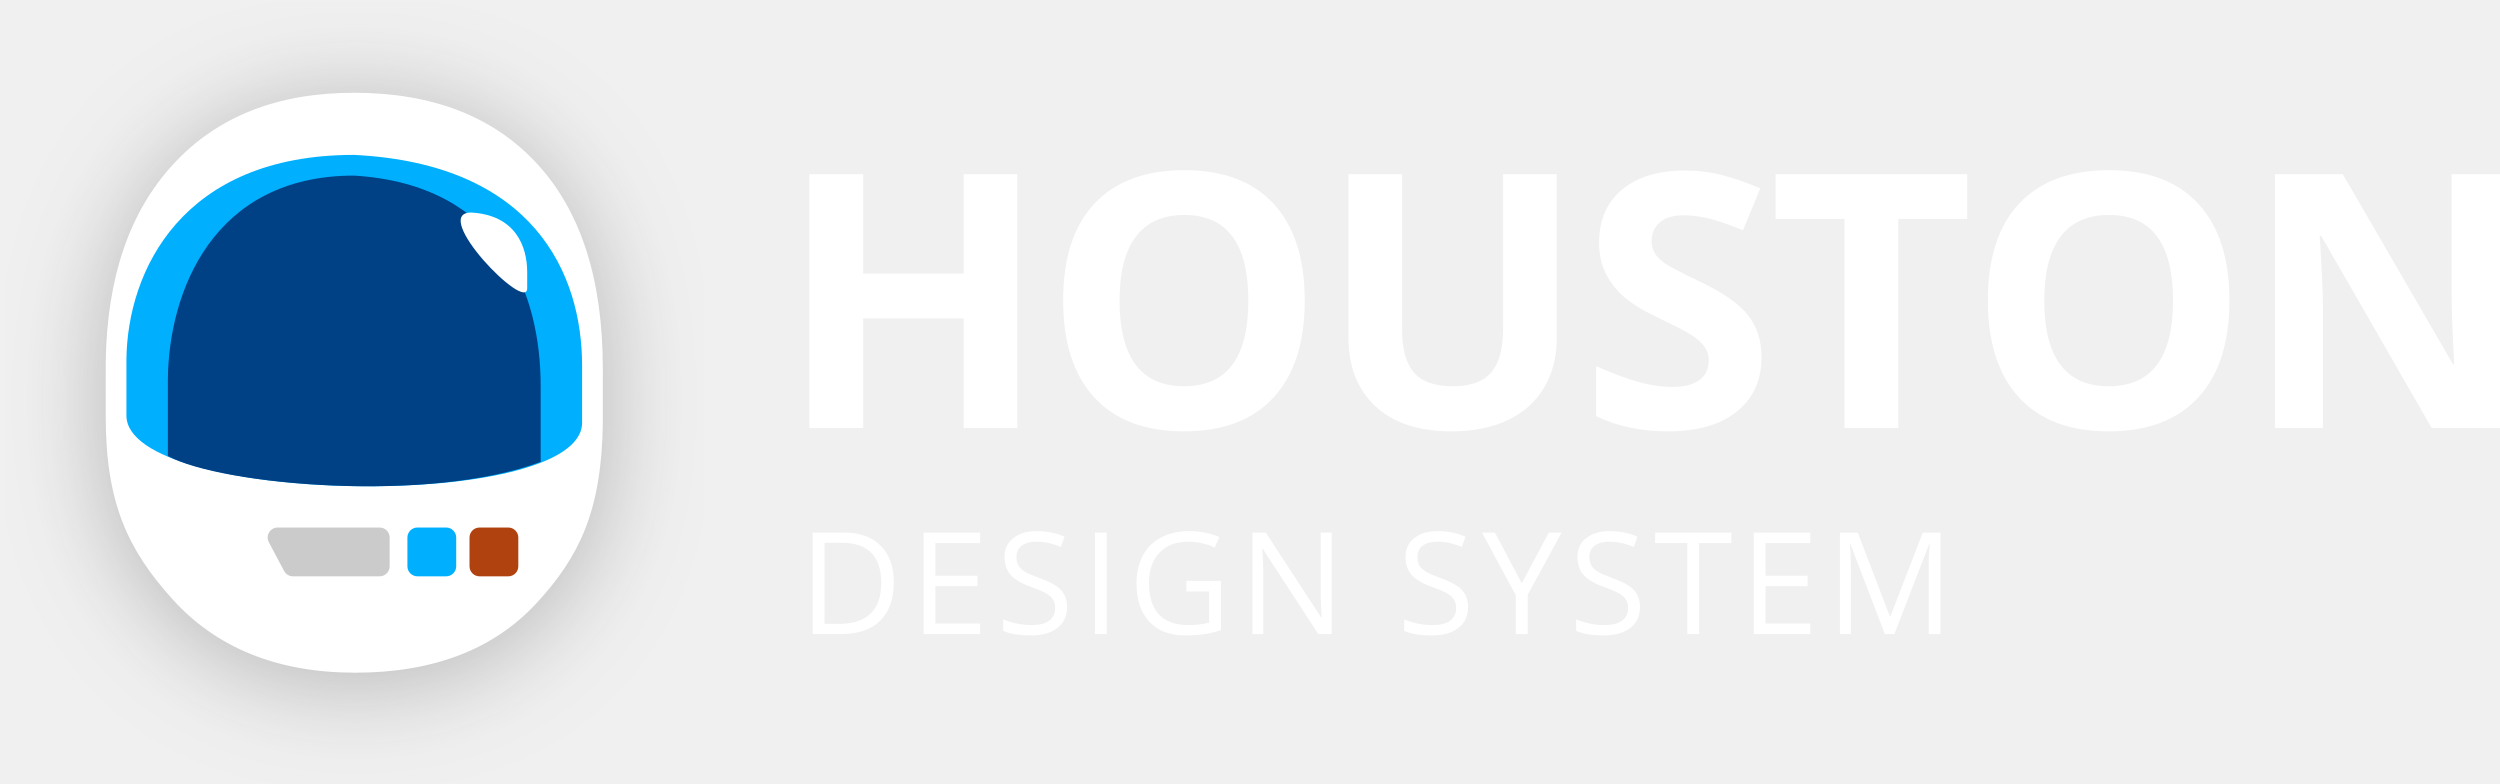
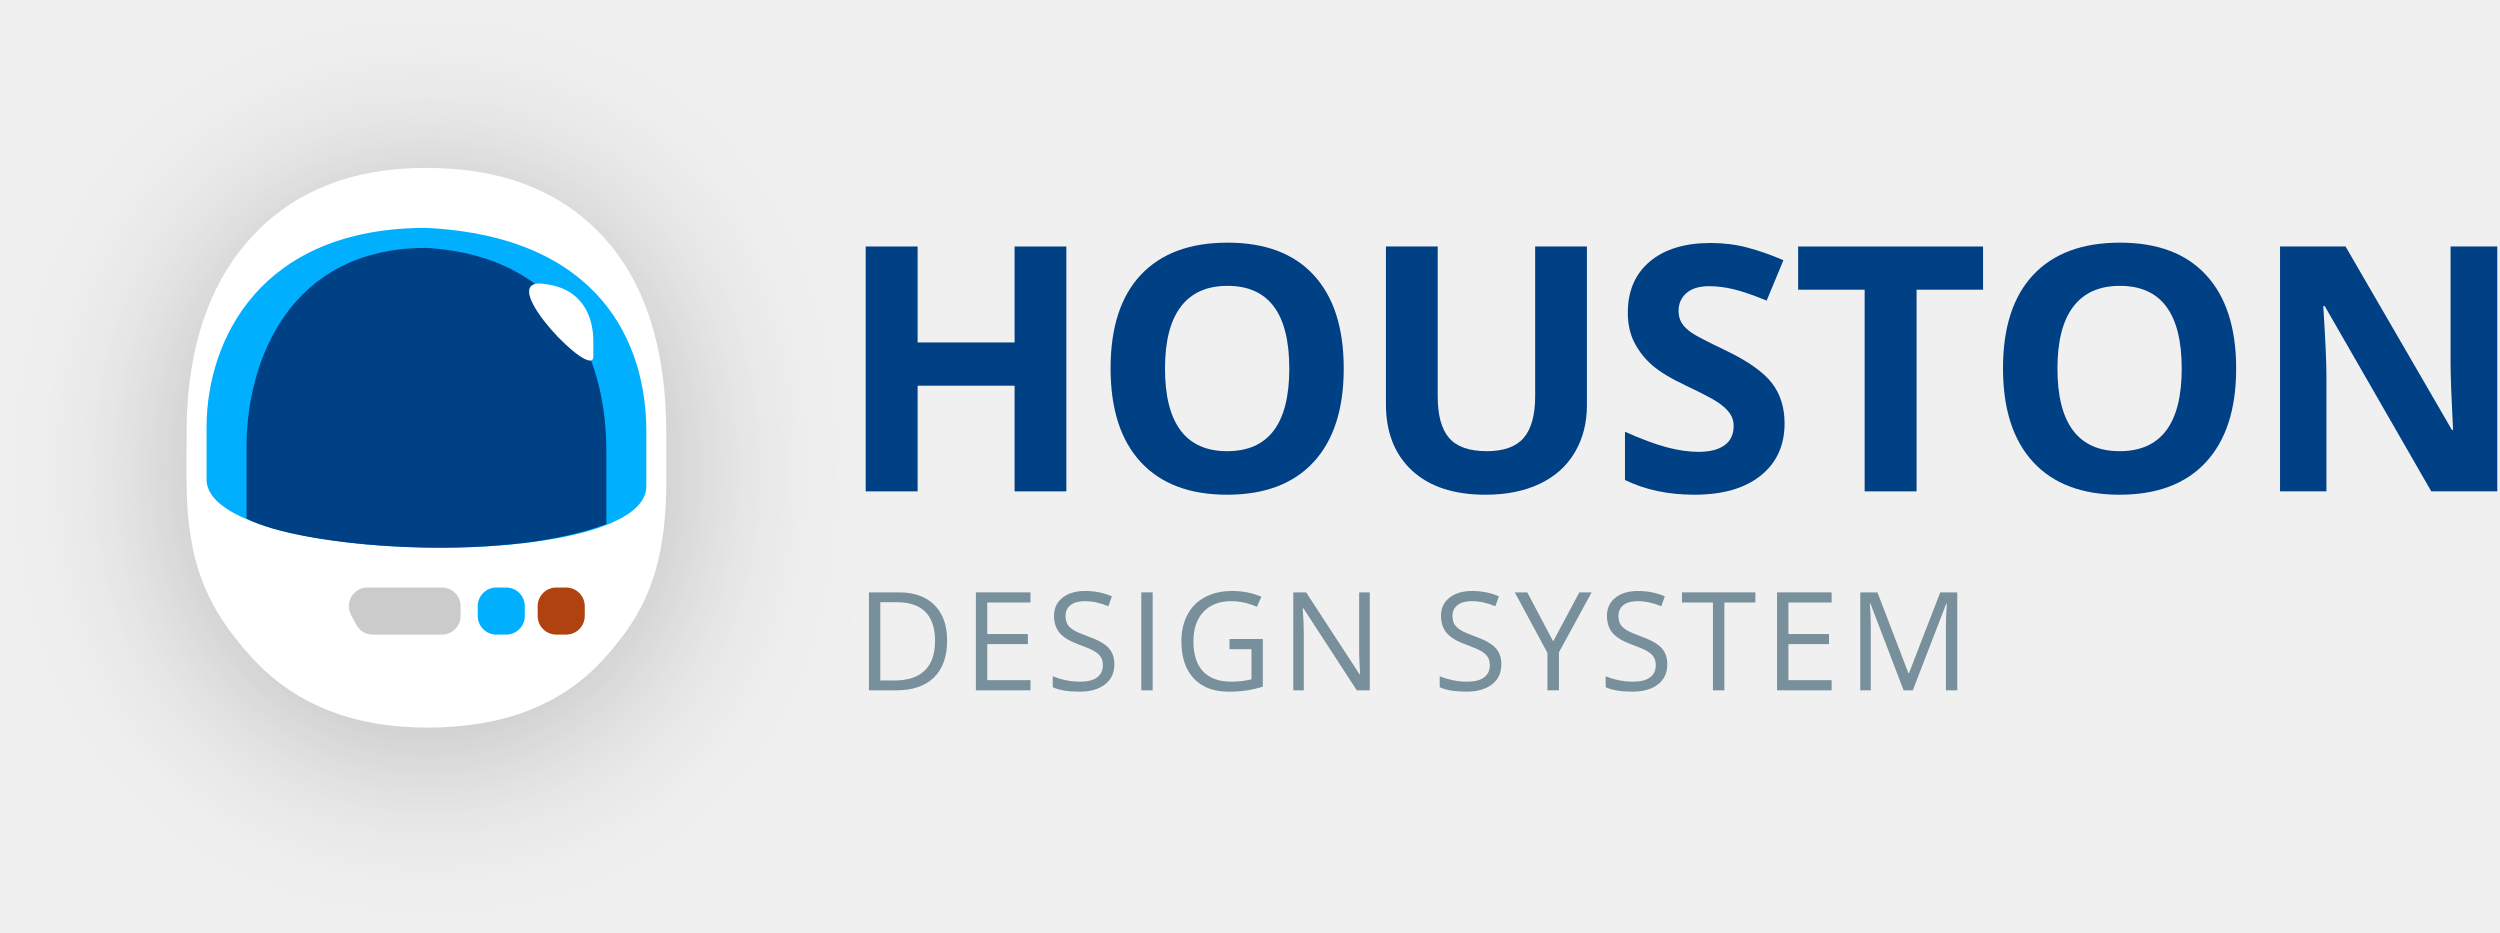
- <svg xmlns="http://www.w3.org/2000/svg" width="249" height="78" viewBox="0 0 249 78" fill="none">
+ <svg xmlns="http://www.w3.org/2000/svg" width="134" height="50" viewBox="0 0 134 50" fill="none">
  <g filter="url(#filter0_d)">
-     <path d="M60.04 36.692C60.04 27.848 57.865 21.061 53.514 16.332C49.163 11.602 43.077 9.238 35.254 9.238C27.64 9.238 21.647 11.602 17.275 16.332C12.904 21.061 10.655 27.626 10.53 36.026V41.507C10.53 50.077 12.736 54.75 17.15 59.65C21.563 64.55 27.64 67 35.379 67C43.16 67 49.184 64.687 53.451 60.06C57.718 55.433 59.915 50.863 60.04 42.224V36.692Z" fill="white" />
+     <path d="M35.714 23.259C35.714 18.666 34.584 15.141 32.325 12.684C30.065 10.228 26.904 9 22.841 9C18.887 9 15.774 10.228 13.504 12.684C11.233 15.141 10.065 18.55 10 22.913V25.759C10 30.211 11.146 32.638 13.438 35.183C15.731 37.727 18.887 39 22.906 39C26.947 39 30.076 37.798 32.292 35.395C34.508 32.992 35.649 30.619 35.714 26.132V23.259Z" fill="white" />
  </g>
-   <path d="M57.977 36.422C57.977 27.296 53.194 16.317 35.256 15.427C18.039 15.427 12.708 27.067 12.593 35.735V41.391C12.593 50.236 57.862 51.046 57.977 42.131V36.422Z" fill="#00B0FF" />
-   <path d="M53.851 38.432C53.851 29.328 49.938 18.378 35.261 17.489C21.175 17.489 16.812 29.1 16.718 37.746V45.419C22.111 48.354 42.877 50.139 53.851 45.998V38.432Z" fill="#004085" />
-   <rect x="46.763" y="52.541" width="4.861" height="4.861" rx="1" fill="#B04210" />
-   <rect x="40.577" y="52.541" width="4.861" height="4.861" rx="1" fill="#00B0FF" />
-   <path fill-rule="evenodd" clip-rule="evenodd" d="M26.777 54.011C26.423 53.345 26.905 52.541 27.66 52.541H37.81C38.362 52.541 38.81 52.989 38.81 53.541V56.402C38.81 56.954 38.362 57.402 37.81 57.402H29.182C28.812 57.402 28.473 57.198 28.299 56.872L26.777 54.011Z" fill="#CBCBCB" />
-   <path d="M52.508 27.103C52.508 24.523 51.335 21.42 46.938 21.168C42.718 21.168 52.48 31.237 52.508 28.717V27.103Z" fill="white" />
-   <path d="M101.325 42.62H95.984V31.712H85.975V42.62H80.617V17.348H85.975V27.253H95.984V17.348H101.325V42.62Z" fill="white" />
-   <path d="M129.951 29.949C129.951 34.132 128.913 37.347 126.839 39.595C124.765 41.842 121.792 42.965 117.92 42.965C114.048 42.965 111.075 41.842 109 39.595C106.926 37.347 105.889 34.121 105.889 29.915C105.889 25.709 106.926 22.499 109 20.287C111.086 18.062 114.071 16.95 117.954 16.95C121.838 16.95 124.805 18.068 126.856 20.304C128.919 22.54 129.951 25.755 129.951 29.949ZM111.507 29.949C111.507 32.773 112.043 34.899 113.114 36.328C114.186 37.757 115.788 38.471 117.92 38.471C122.195 38.471 124.333 35.63 124.333 29.949C124.333 24.256 122.207 21.41 117.954 21.41C115.822 21.41 114.215 22.13 113.132 23.571C112.048 25 111.507 27.126 111.507 29.949Z" fill="white" />
-   <path d="M155.05 17.348V33.7C155.05 35.567 154.629 37.203 153.788 38.609C152.958 40.015 151.754 41.093 150.175 41.842C148.597 42.591 146.73 42.965 144.575 42.965C141.325 42.965 138.802 42.136 137.004 40.476C135.206 38.805 134.307 36.523 134.307 33.631V17.348H139.649V32.819C139.649 34.766 140.04 36.195 140.824 37.105C141.608 38.016 142.904 38.471 144.713 38.471C146.465 38.471 147.732 38.016 148.516 37.105C149.311 36.184 149.709 34.743 149.709 32.784V17.348H155.05Z" fill="white" />
-   <path d="M175.448 35.602C175.448 37.883 174.624 39.681 172.976 40.995C171.34 42.309 169.058 42.965 166.131 42.965C163.434 42.965 161.049 42.458 158.975 41.444V36.466C160.68 37.227 162.121 37.762 163.296 38.074C164.483 38.385 165.566 38.54 166.546 38.54C167.721 38.54 168.62 38.316 169.242 37.866C169.876 37.417 170.193 36.748 170.193 35.861C170.193 35.365 170.055 34.928 169.778 34.547C169.502 34.155 169.092 33.781 168.551 33.424C168.021 33.066 166.932 32.496 165.284 31.712C163.74 30.986 162.582 30.289 161.809 29.621C161.037 28.952 160.421 28.175 159.96 27.287C159.499 26.4 159.268 25.363 159.268 24.176C159.268 21.94 160.023 20.183 161.533 18.904C163.054 17.625 165.151 16.985 167.825 16.985C169.139 16.985 170.389 17.141 171.576 17.452C172.774 17.763 174.025 18.201 175.327 18.765L173.598 22.931C172.25 22.378 171.132 21.992 170.245 21.773C169.369 21.554 168.505 21.445 167.652 21.445C166.638 21.445 165.86 21.681 165.318 22.153C164.777 22.626 164.506 23.242 164.506 24.003C164.506 24.476 164.615 24.89 164.834 25.247C165.053 25.593 165.399 25.933 165.872 26.267C166.356 26.59 167.491 27.178 169.277 28.03C171.639 29.16 173.258 30.295 174.134 31.436C175.01 32.565 175.448 33.954 175.448 35.602Z" fill="white" />
-   <path d="M189.07 42.62H183.711V21.808H176.849V17.348H195.932V21.808H189.07V42.62Z" fill="white" />
-   <path d="M222.051 29.949C222.051 34.132 221.014 37.347 218.94 39.595C216.866 41.842 213.892 42.965 210.02 42.965C206.148 42.965 203.175 41.842 201.101 39.595C199.027 37.347 197.99 34.121 197.99 29.915C197.99 25.709 199.027 22.499 201.101 20.287C203.187 18.062 206.171 16.95 210.055 16.95C213.939 16.95 216.906 18.068 218.957 20.304C221.02 22.54 222.051 25.755 222.051 29.949ZM203.607 29.949C203.607 32.773 204.143 34.899 205.215 36.328C206.287 37.757 207.889 38.471 210.02 38.471C214.296 38.471 216.433 35.63 216.433 29.949C216.433 24.256 214.307 21.41 210.055 21.41C207.923 21.41 206.316 22.13 205.232 23.571C204.149 25 203.607 27.126 203.607 29.949Z" fill="white" />
-   <path d="M249 42.62H242.19L231.196 23.502H231.04C231.259 26.878 231.369 29.287 231.369 30.727V42.62H226.581V17.348H233.339L244.316 36.276H244.437C244.264 32.992 244.178 30.669 244.178 29.31V17.348H249V42.62Z" fill="white" />
-   <path d="M89.019 58.001C89.019 59.67 88.565 60.947 87.657 61.831C86.753 62.712 85.451 63.152 83.75 63.152H80.95V53.044H84.047C85.619 53.044 86.841 53.479 87.712 54.35C88.583 55.221 89.019 56.438 89.019 58.001ZM87.774 58.042C87.774 56.724 87.442 55.731 86.779 55.062C86.12 54.394 85.138 54.06 83.833 54.06H82.125V62.136H83.557C84.958 62.136 86.011 61.792 86.716 61.105C87.422 60.414 87.774 59.393 87.774 58.042Z" fill="white" />
-   <path d="M97.623 63.152H91.988V53.044H97.623V54.088H93.163V57.344H97.353V58.381H93.163V62.101H97.623V63.152Z" fill="white" />
-   <path d="M106.282 60.462C106.282 61.352 105.96 62.046 105.314 62.544C104.669 63.041 103.793 63.29 102.687 63.29C101.489 63.29 100.567 63.136 99.921 62.827V61.693C100.336 61.868 100.788 62.007 101.276 62.108C101.765 62.209 102.249 62.26 102.728 62.26C103.512 62.26 104.102 62.113 104.499 61.818C104.895 61.518 105.093 61.103 105.093 60.573C105.093 60.223 105.022 59.937 104.879 59.716C104.741 59.49 104.505 59.282 104.174 59.093C103.846 58.904 103.346 58.69 102.673 58.45C101.733 58.114 101.06 57.715 100.654 57.254C100.253 56.793 100.053 56.192 100.053 55.45C100.053 54.671 100.345 54.051 100.931 53.59C101.516 53.129 102.291 52.898 103.254 52.898C104.259 52.898 105.183 53.083 106.027 53.452L105.66 54.475C104.826 54.124 104.015 53.949 103.226 53.949C102.604 53.949 102.118 54.083 101.767 54.35C101.417 54.618 101.242 54.989 101.242 55.464C101.242 55.814 101.306 56.102 101.436 56.328C101.565 56.549 101.781 56.754 102.085 56.943C102.394 57.127 102.864 57.333 103.496 57.559C104.556 57.937 105.284 58.342 105.681 58.775C106.082 59.209 106.282 59.771 106.282 60.462Z" fill="white" />
-   <path d="M109.058 63.152V53.044H110.233V63.152H109.058Z" fill="white" />
-   <path d="M118.167 57.856H121.603V62.772C121.068 62.942 120.524 63.072 119.971 63.159C119.418 63.247 118.777 63.29 118.049 63.29C116.519 63.29 115.327 62.836 114.474 61.928C113.622 61.016 113.195 59.739 113.195 58.098C113.195 57.047 113.405 56.127 113.824 55.339C114.249 54.546 114.857 53.942 115.65 53.528C116.443 53.108 117.371 52.898 118.436 52.898C119.515 52.898 120.52 53.096 121.451 53.493L120.995 54.53C120.082 54.143 119.204 53.949 118.36 53.949C117.129 53.949 116.168 54.316 115.477 55.049C114.786 55.782 114.44 56.798 114.44 58.098C114.44 59.462 114.772 60.497 115.435 61.202C116.104 61.908 117.083 62.26 118.374 62.26C119.075 62.26 119.759 62.179 120.428 62.018V58.907H118.167V57.856Z" fill="white" />
-   <path d="M132.641 63.152H131.3L125.775 54.668H125.72C125.793 55.664 125.83 56.577 125.83 57.406V63.152H124.745V53.044H126.072L131.583 61.493H131.638C131.629 61.368 131.608 60.97 131.576 60.297C131.544 59.619 131.532 59.135 131.542 58.845V53.044H132.641V63.152Z" fill="white" />
-   <path d="M146.219 60.462C146.219 61.352 145.896 62.046 145.251 62.544C144.606 63.041 143.73 63.29 142.624 63.29C141.425 63.29 140.503 63.136 139.858 62.827V61.693C140.273 61.868 140.725 62.007 141.213 62.108C141.702 62.209 142.186 62.26 142.665 62.26C143.449 62.26 144.039 62.113 144.435 61.818C144.832 61.518 145.03 61.103 145.03 60.573C145.03 60.223 144.958 59.937 144.816 59.716C144.677 59.49 144.442 59.282 144.11 59.093C143.783 58.904 143.283 58.69 142.61 58.45C141.67 58.114 140.997 57.715 140.591 57.254C140.19 56.793 139.989 56.192 139.989 55.45C139.989 54.671 140.282 54.051 140.867 53.59C141.453 53.129 142.227 52.898 143.191 52.898C144.196 52.898 145.12 53.083 145.963 53.452L145.597 54.475C144.763 54.124 143.951 53.949 143.163 53.949C142.541 53.949 142.054 54.083 141.704 54.35C141.354 54.618 141.179 54.989 141.179 55.464C141.179 55.814 141.243 56.102 141.372 56.328C141.501 56.549 141.718 56.754 142.022 56.943C142.331 57.127 142.801 57.333 143.433 57.559C144.493 57.937 145.221 58.342 145.618 58.775C146.019 59.209 146.219 59.771 146.219 60.462Z" fill="white" />
-   <path d="M151.567 58.098L154.263 53.044H155.535L152.161 59.232V63.152H150.972V59.287L147.605 53.044H148.891L151.567 58.098Z" fill="white" />
-   <path d="M163.344 60.462C163.344 61.352 163.022 62.046 162.376 62.544C161.731 63.041 160.855 63.29 159.749 63.29C158.55 63.29 157.629 63.136 156.983 62.827V61.693C157.398 61.868 157.85 62.007 158.338 62.108C158.827 62.209 159.311 62.26 159.79 62.26C160.574 62.26 161.164 62.113 161.56 61.818C161.957 61.518 162.155 61.103 162.155 60.573C162.155 60.223 162.084 59.937 161.941 59.716C161.802 59.49 161.567 59.282 161.236 59.093C160.908 58.904 160.408 58.69 159.735 58.45C158.795 58.114 158.122 57.715 157.716 57.254C157.315 56.793 157.115 56.192 157.115 55.45C157.115 54.671 157.407 54.051 157.993 53.59C158.578 53.129 159.353 52.898 160.316 52.898C161.321 52.898 162.245 53.083 163.089 53.452L162.722 54.475C161.888 54.124 161.076 53.949 160.288 53.949C159.666 53.949 159.18 54.083 158.829 54.35C158.479 54.618 158.304 54.989 158.304 55.464C158.304 55.814 158.368 56.102 158.497 56.328C158.627 56.549 158.843 56.754 159.147 56.943C159.456 57.127 159.926 57.333 160.558 57.559C161.618 57.937 162.346 58.342 162.743 58.775C163.144 59.209 163.344 59.771 163.344 60.462Z" fill="white" />
-   <path d="M169.231 63.152H168.056V54.088H164.854V53.044H172.432V54.088H169.231V63.152Z" fill="white" />
-   <path d="M180.304 63.152H174.669V53.044H180.304V54.088H175.844V57.344H180.034V58.381H175.844V62.101H180.304V63.152Z" fill="white" />
-   <path d="M187.732 63.152L184.303 54.191H184.248C184.312 54.901 184.344 55.745 184.344 56.722V63.152H183.259V53.044H185.029L188.23 61.382H188.285L191.514 53.044H193.271V63.152H192.095V56.639C192.095 55.892 192.127 55.081 192.192 54.205H192.137L188.68 63.152H187.732Z" fill="white" />
+   <path d="M34.643 23.119C34.643 18.379 32.159 12.677 22.842 12.214C13.9 12.214 11.131 18.26 11.072 22.762V25.7C11.072 30.293 34.583 30.714 34.643 26.084V23.119Z" fill="#00B0FF" />
+   <path d="M32.5 24.162C32.5 19.434 30.468 13.747 22.845 13.286C15.529 13.286 13.263 19.316 13.214 23.806V27.791C16.015 29.316 26.8 30.243 32.5 28.092V24.162Z" fill="#004085" />
+   <rect x="28.819" y="31.491" width="2.524" height="2.524" rx="1" fill="#B04210" />
+   <rect x="25.606" y="31.491" width="2.524" height="2.524" rx="1" fill="#00B0FF" />
+   <path fill-rule="evenodd" clip-rule="evenodd" d="M18.814 32.96C18.46 32.294 18.943 31.491 19.697 31.491H23.688C24.24 31.491 24.688 31.938 24.688 32.491V33.015C24.688 33.567 24.24 34.015 23.688 34.015H19.976C19.606 34.015 19.267 33.811 19.093 33.485L18.814 32.96Z" fill="#CBCBCB" />
+   <path d="M31.802 18.279C31.802 16.939 31.193 15.327 28.909 15.196C26.717 15.196 31.787 20.426 31.802 19.117V18.279Z" fill="white" />
+   <path d="M57.156 26.337H54.382V20.673H49.184V26.337H46.401V13.212H49.184V18.356H54.382V13.212H57.156V26.337Z" fill="#004085" />
+   <path d="M72.024 19.757C72.024 21.93 71.485 23.599 70.408 24.766C69.33 25.933 67.786 26.517 65.775 26.517C63.764 26.517 62.22 25.933 61.143 24.766C60.065 23.599 59.527 21.924 59.527 19.739C59.527 17.554 60.065 15.888 61.143 14.738C62.226 13.583 63.776 13.006 65.793 13.006C67.81 13.006 69.351 13.586 70.417 14.747C71.488 15.909 72.024 17.578 72.024 19.757ZM62.444 19.757C62.444 21.223 62.723 22.328 63.279 23.07C63.836 23.812 64.668 24.183 65.775 24.183C67.996 24.183 69.106 22.708 69.106 19.757C69.106 16.8 68.002 15.322 65.793 15.322C64.686 15.322 63.851 15.696 63.288 16.444C62.726 17.186 62.444 18.291 62.444 19.757Z" fill="#004085" />
+   <path d="M85.059 13.212V21.705C85.059 22.675 84.841 23.524 84.404 24.255C83.973 24.985 83.348 25.544 82.528 25.933C81.708 26.323 80.738 26.517 79.619 26.517C77.931 26.517 76.621 26.086 75.687 25.224C74.753 24.357 74.286 23.171 74.286 21.669V13.212H77.061V21.247C77.061 22.259 77.264 23.001 77.671 23.474C78.078 23.947 78.751 24.183 79.691 24.183C80.601 24.183 81.259 23.947 81.666 23.474C82.079 22.995 82.285 22.247 82.285 21.229V13.212H85.059Z" fill="#004085" />
+   <path d="M95.653 22.693C95.653 23.878 95.226 24.811 94.37 25.494C93.52 26.176 92.335 26.517 90.815 26.517C89.414 26.517 88.175 26.254 87.098 25.727V23.142C87.984 23.537 88.732 23.815 89.342 23.976C89.959 24.138 90.521 24.219 91.03 24.219C91.641 24.219 92.107 24.102 92.43 23.869C92.76 23.635 92.924 23.288 92.924 22.827C92.924 22.57 92.853 22.343 92.709 22.145C92.565 21.942 92.353 21.747 92.071 21.561C91.796 21.376 91.231 21.08 90.375 20.673C89.573 20.296 88.971 19.933 88.57 19.586C88.169 19.239 87.849 18.835 87.61 18.374C87.37 17.913 87.251 17.375 87.251 16.758C87.251 15.597 87.642 14.685 88.427 14.02C89.217 13.356 90.306 13.024 91.694 13.024C92.377 13.024 93.026 13.104 93.642 13.266C94.265 13.428 94.914 13.655 95.591 13.948L94.693 16.112C93.993 15.825 93.412 15.624 92.951 15.511C92.496 15.397 92.047 15.34 91.605 15.34C91.078 15.34 90.674 15.463 90.393 15.708C90.111 15.953 89.971 16.274 89.971 16.669C89.971 16.914 90.028 17.13 90.141 17.315C90.255 17.495 90.434 17.671 90.68 17.845C90.931 18.012 91.521 18.317 92.448 18.76C93.675 19.347 94.516 19.936 94.971 20.529C95.426 21.116 95.653 21.837 95.653 22.693Z" fill="#004085" />
+   <path d="M102.728 26.337H99.945V15.528H96.381V13.212H106.292V15.528H102.728V26.337Z" fill="#004085" />
+   <path d="M119.858 19.757C119.858 21.93 119.319 23.599 118.242 24.766C117.165 25.933 115.621 26.517 113.61 26.517C111.599 26.517 110.054 25.933 108.977 24.766C107.9 23.599 107.361 21.924 107.361 19.739C107.361 17.554 107.9 15.888 108.977 14.738C110.06 13.583 111.61 13.006 113.627 13.006C115.644 13.006 117.186 13.586 118.251 14.747C119.322 15.909 119.858 17.578 119.858 19.757ZM110.279 19.757C110.279 21.223 110.557 22.328 111.114 23.07C111.67 23.812 112.502 24.183 113.61 24.183C115.83 24.183 116.94 22.708 116.94 19.757C116.94 16.8 115.836 15.322 113.627 15.322C112.52 15.322 111.685 15.696 111.123 16.444C110.56 17.186 110.279 18.291 110.279 19.757Z" fill="#004085" />
+   <path d="M133.854 26.337H130.317L124.607 16.408H124.527C124.64 18.162 124.697 19.413 124.697 20.161V26.337H122.21V13.212H125.721L131.422 23.043H131.484C131.395 21.337 131.35 20.131 131.35 19.425V13.212H133.854V26.337Z" fill="#004085" />
+   <path d="M50.765 34.326C50.765 35.193 50.529 35.856 50.057 36.316C49.588 36.773 48.912 37.002 48.029 37.002H46.574V31.751H48.183C48.999 31.751 49.634 31.978 50.086 32.43C50.539 32.883 50.765 33.515 50.765 34.326ZM50.119 34.348C50.119 33.663 49.946 33.147 49.602 32.8C49.259 32.453 48.749 32.279 48.072 32.279H47.185V36.474H47.928C48.656 36.474 49.203 36.295 49.569 35.938C49.935 35.579 50.119 35.049 50.119 34.348Z" fill="#78909C" />
+   <path d="M55.234 37.002H52.307V31.751H55.234V32.294H52.917V33.985H55.094V34.524H52.917V36.456H55.234V37.002Z" fill="#78909C" />
+   <path d="M59.731 35.605C59.731 36.067 59.563 36.427 59.228 36.685C58.893 36.944 58.438 37.073 57.864 37.073C57.241 37.073 56.763 36.993 56.427 36.833V36.244C56.643 36.335 56.877 36.407 57.131 36.459C57.385 36.512 57.636 36.538 57.885 36.538C58.292 36.538 58.599 36.462 58.805 36.308C59.011 36.153 59.114 35.937 59.114 35.662C59.114 35.48 59.076 35.332 59.002 35.217C58.93 35.099 58.808 34.992 58.636 34.894C58.466 34.795 58.206 34.684 57.857 34.56C57.368 34.385 57.019 34.178 56.808 33.938C56.6 33.699 56.496 33.386 56.496 33.001C56.496 32.596 56.648 32.275 56.952 32.035C57.256 31.796 57.658 31.676 58.158 31.676C58.68 31.676 59.16 31.772 59.598 31.963L59.408 32.495C58.975 32.313 58.553 32.222 58.144 32.222C57.821 32.222 57.568 32.291 57.386 32.43C57.204 32.569 57.113 32.762 57.113 33.008C57.113 33.19 57.147 33.34 57.214 33.457C57.281 33.572 57.393 33.679 57.551 33.777C57.712 33.873 57.956 33.979 58.284 34.096C58.835 34.293 59.213 34.503 59.419 34.728C59.627 34.953 59.731 35.245 59.731 35.605Z" fill="#78909C" />
+   <path d="M61.173 37.002V31.751H61.783V37.002H61.173Z" fill="#78909C" />
+   <path d="M65.903 34.251H67.688V36.804C67.41 36.893 67.128 36.96 66.841 37.005C66.553 37.051 66.221 37.073 65.842 37.073C65.048 37.073 64.429 36.837 63.986 36.366C63.543 35.892 63.322 35.229 63.322 34.376C63.322 33.831 63.43 33.353 63.648 32.944C63.868 32.532 64.184 32.218 64.596 32.003C65.008 31.785 65.49 31.676 66.043 31.676C66.604 31.676 67.126 31.779 67.609 31.985L67.372 32.523C66.898 32.322 66.442 32.222 66.004 32.222C65.365 32.222 64.866 32.412 64.507 32.793C64.147 33.173 63.968 33.701 63.968 34.376C63.968 35.085 64.14 35.623 64.485 35.989C64.832 36.355 65.341 36.538 66.011 36.538C66.375 36.538 66.731 36.496 67.078 36.413V34.797H65.903V34.251Z" fill="#78909C" />
+   <path d="M73.421 37.002H72.724L69.855 32.595H69.826C69.865 33.112 69.884 33.586 69.884 34.017V37.002H69.32V31.751H70.009L72.871 36.14H72.9C72.895 36.075 72.885 35.868 72.868 35.518C72.851 35.166 72.845 34.915 72.85 34.764V31.751H73.421V37.002Z" fill="#78909C" />
+   <path d="M80.473 35.605C80.473 36.067 80.305 36.427 79.97 36.685C79.635 36.944 79.18 37.073 78.606 37.073C77.983 37.073 77.504 36.993 77.169 36.833V36.244C77.385 36.335 77.619 36.407 77.873 36.459C78.127 36.512 78.378 36.538 78.627 36.538C79.034 36.538 79.341 36.462 79.547 36.308C79.752 36.153 79.855 35.937 79.855 35.662C79.855 35.48 79.818 35.332 79.744 35.217C79.672 35.099 79.55 34.992 79.378 34.894C79.208 34.795 78.948 34.684 78.599 34.56C78.11 34.385 77.761 34.178 77.55 33.938C77.342 33.699 77.237 33.386 77.237 33.001C77.237 32.596 77.389 32.275 77.694 32.035C77.998 31.796 78.4 31.676 78.9 31.676C79.422 31.676 79.902 31.772 80.34 31.963L80.15 32.495C79.716 32.313 79.295 32.222 78.886 32.222C78.563 32.222 78.31 32.291 78.128 32.43C77.946 32.569 77.855 32.762 77.855 33.008C77.855 33.19 77.889 33.34 77.956 33.457C78.023 33.572 78.135 33.679 78.293 33.777C78.454 33.873 78.698 33.979 79.026 34.096C79.576 34.293 79.955 34.503 80.161 34.728C80.369 34.953 80.473 35.245 80.473 35.605Z" fill="#78909C" />
+   <path d="M83.25 34.376L84.651 31.751H85.312L83.559 34.965V37.002H82.942V34.994L81.193 31.751H81.861L83.25 34.376Z" fill="#78909C" />
+   <path d="M89.367 35.605C89.367 36.067 89.2 36.427 88.865 36.685C88.529 36.944 88.075 37.073 87.5 37.073C86.878 37.073 86.399 36.993 86.064 36.833V36.244C86.279 36.335 86.514 36.407 86.767 36.459C87.021 36.512 87.273 36.538 87.522 36.538C87.929 36.538 88.235 36.462 88.441 36.308C88.647 36.153 88.75 35.937 88.75 35.662C88.75 35.48 88.713 35.332 88.638 35.217C88.567 35.099 88.445 34.992 88.272 34.894C88.102 34.795 87.842 34.684 87.493 34.56C87.004 34.385 86.655 34.178 86.444 33.938C86.236 33.699 86.132 33.386 86.132 33.001C86.132 32.596 86.284 32.275 86.588 32.035C86.892 31.796 87.294 31.676 87.794 31.676C88.316 31.676 88.796 31.772 89.234 31.963L89.044 32.495C88.611 32.313 88.189 32.222 87.78 32.222C87.457 32.222 87.204 32.291 87.022 32.43C86.841 32.569 86.749 32.762 86.749 33.008C86.749 33.19 86.783 33.34 86.85 33.457C86.917 33.572 87.03 33.679 87.188 33.777C87.348 33.873 87.592 33.979 87.92 34.096C88.471 34.293 88.849 34.503 89.055 34.728C89.263 34.953 89.367 35.245 89.367 35.605Z" fill="#78909C" />
+   <path d="M92.425 37.002H91.814V32.294H90.152V31.751H94.088V32.294H92.425V37.002Z" fill="#78909C" />
+   <path d="M98.175 37.002H95.249V31.751H98.175V32.294H95.859V33.985H98.035V34.524H95.859V36.456H98.175V37.002Z" fill="#78909C" />
+   <path d="M102.034 37.002L100.253 32.347H100.224C100.257 32.716 100.274 33.154 100.274 33.662V37.002H99.71V31.751H100.63L102.292 36.082H102.321L103.998 31.751H104.91V37.002H104.3V33.619C104.3 33.231 104.316 32.809 104.35 32.355H104.321L102.526 37.002H102.034Z" fill="#78909C" />
  <defs>
-     <filter id="filter0_d" x="0.53" y="0.238" width="69.51" height="77.762" filterUnits="userSpaceOnUse" color-interpolation-filters="sRGB">
+     <filter id="filter0_d" x="0" y="0" width="45.714" height="50" filterUnits="userSpaceOnUse" color-interpolation-filters="sRGB">
      <feFlood flood-opacity="0" result="BackgroundImageFix" />
      <feColorMatrix in="SourceAlpha" type="matrix" values="0 0 0 0 0 0 0 0 0 0 0 0 0 0 0 0 0 0 127 0" />
      <feOffset dy="1" />
      <feGaussianBlur stdDeviation="5" />
      <feColorMatrix type="matrix" values="0 0 0 0 0.713 0 0 0 0 0.713 0 0 0 0 0.713 0 0 0 1 0" />
      <feBlend mode="normal" in2="BackgroundImageFix" result="effect1_dropShadow" />
      <feBlend mode="normal" in="SourceGraphic" in2="effect1_dropShadow" result="shape" />
    </filter>
  </defs>
</svg>
